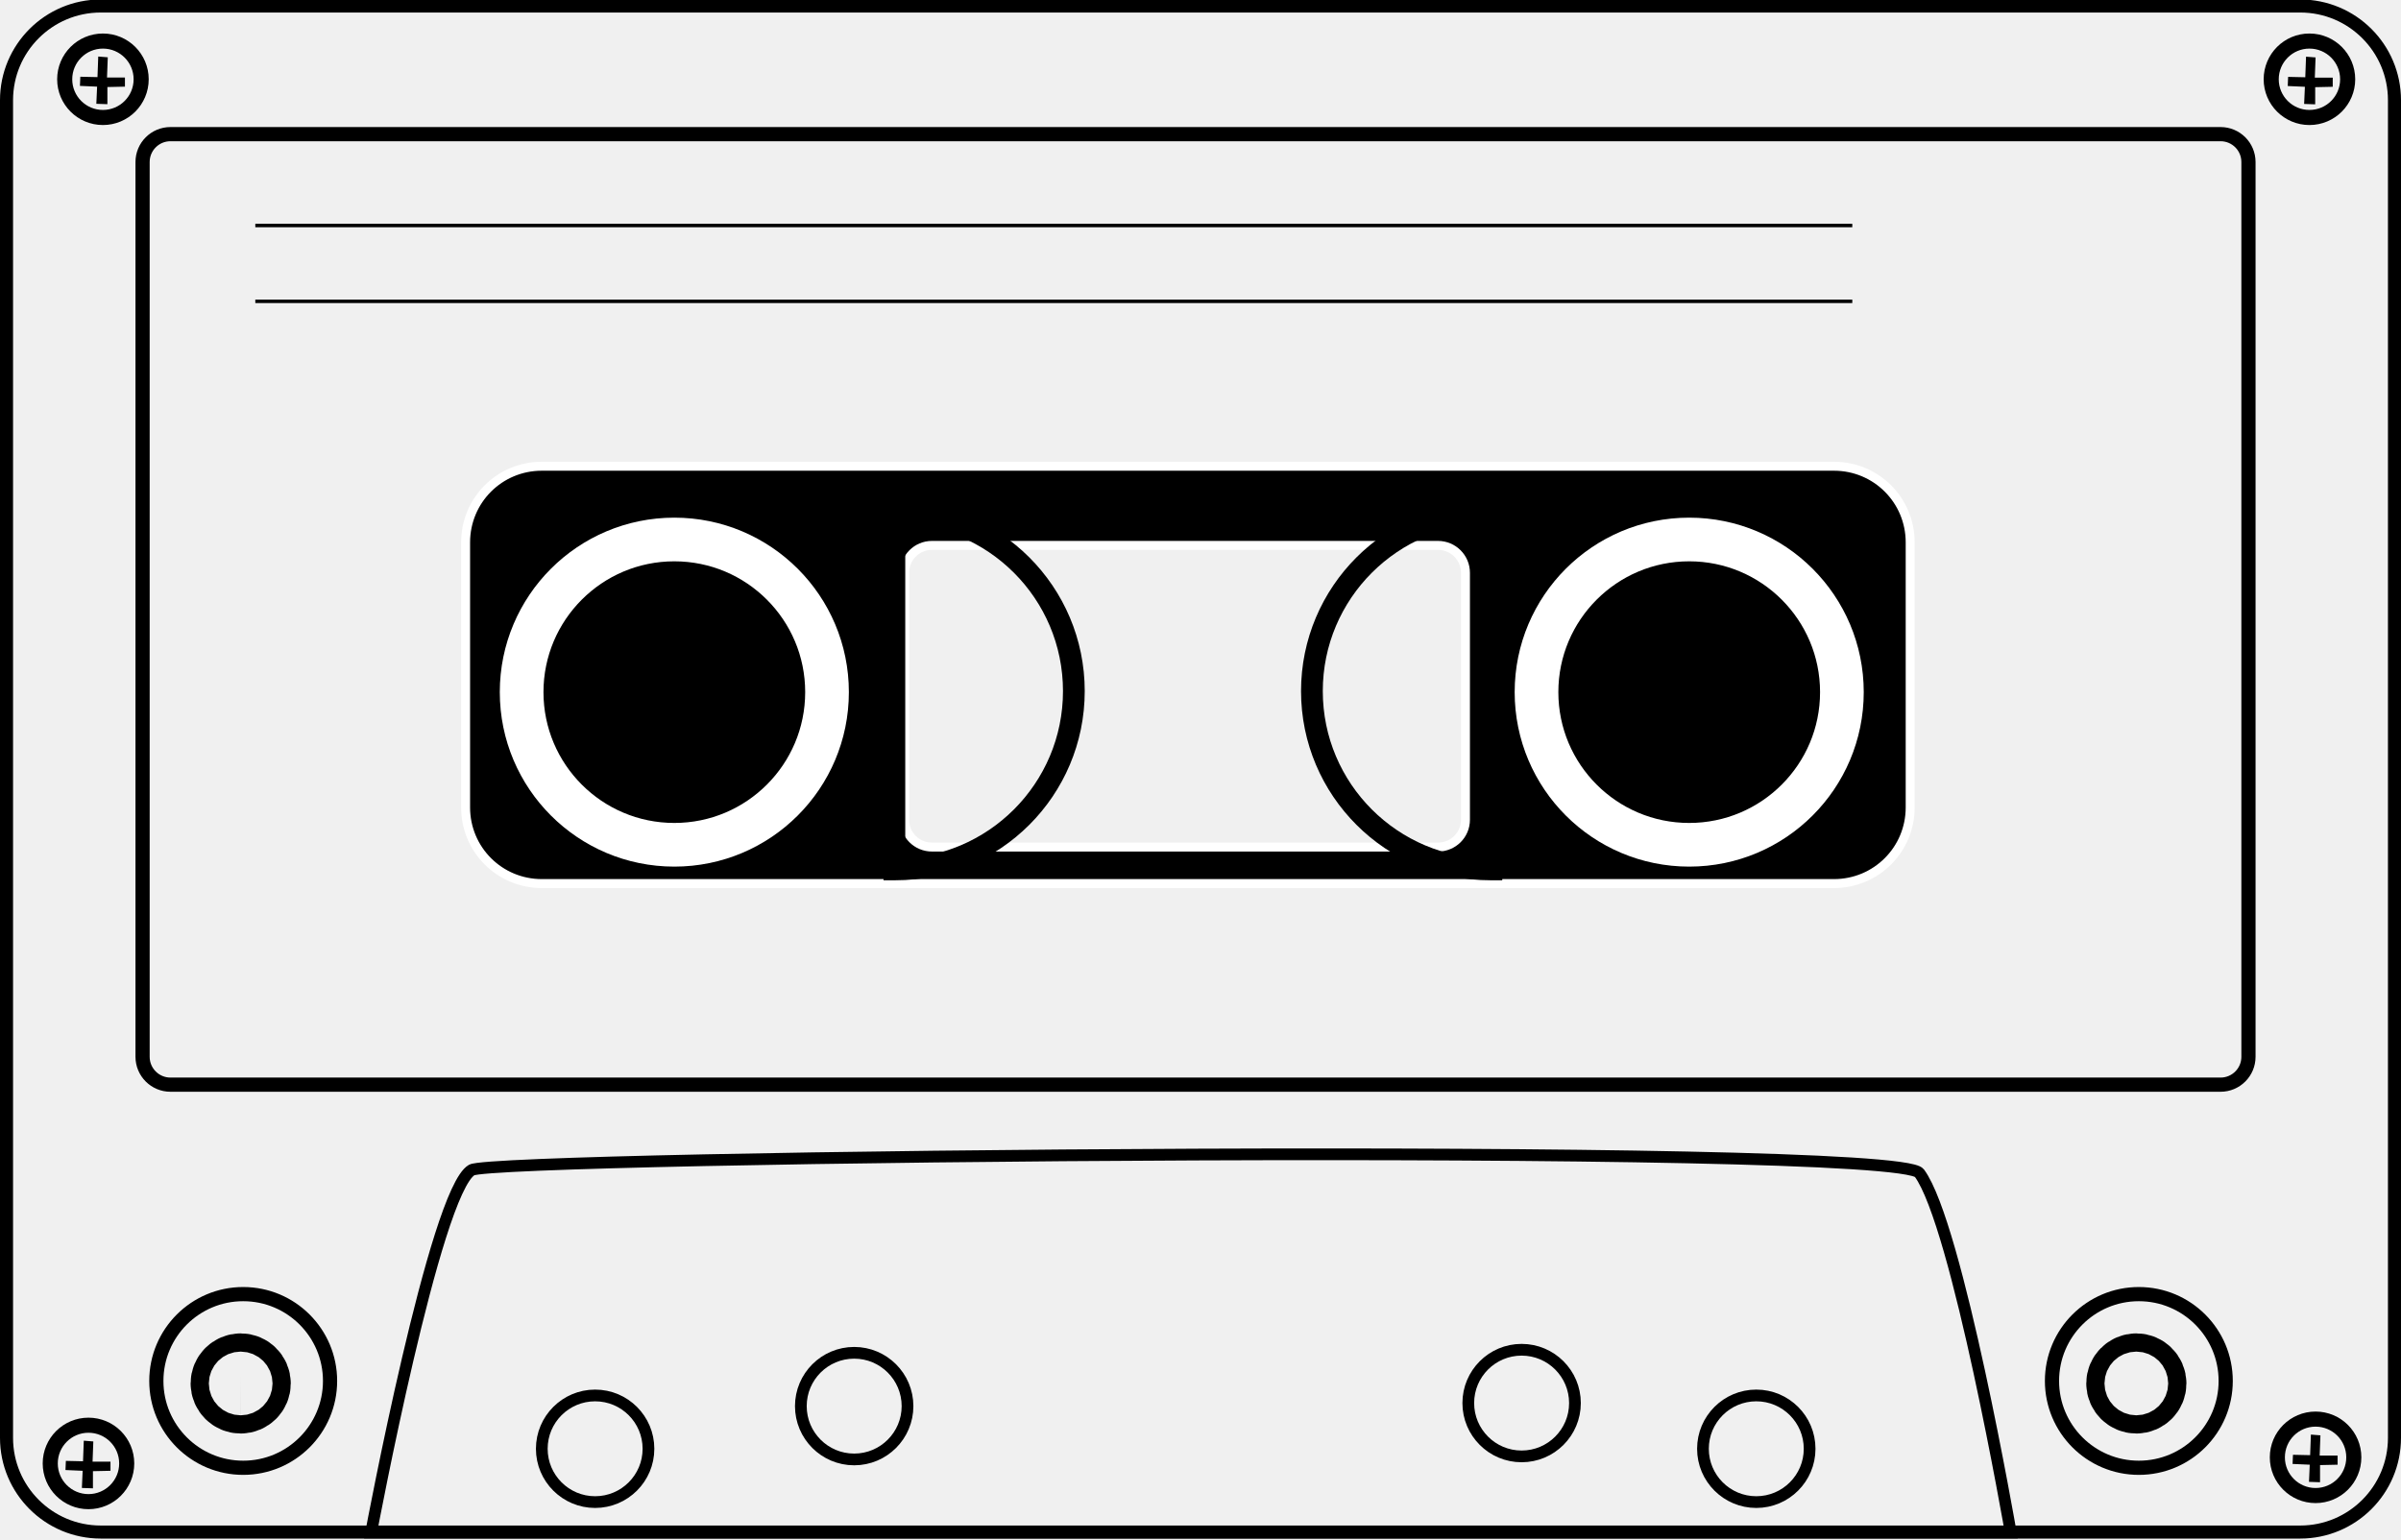
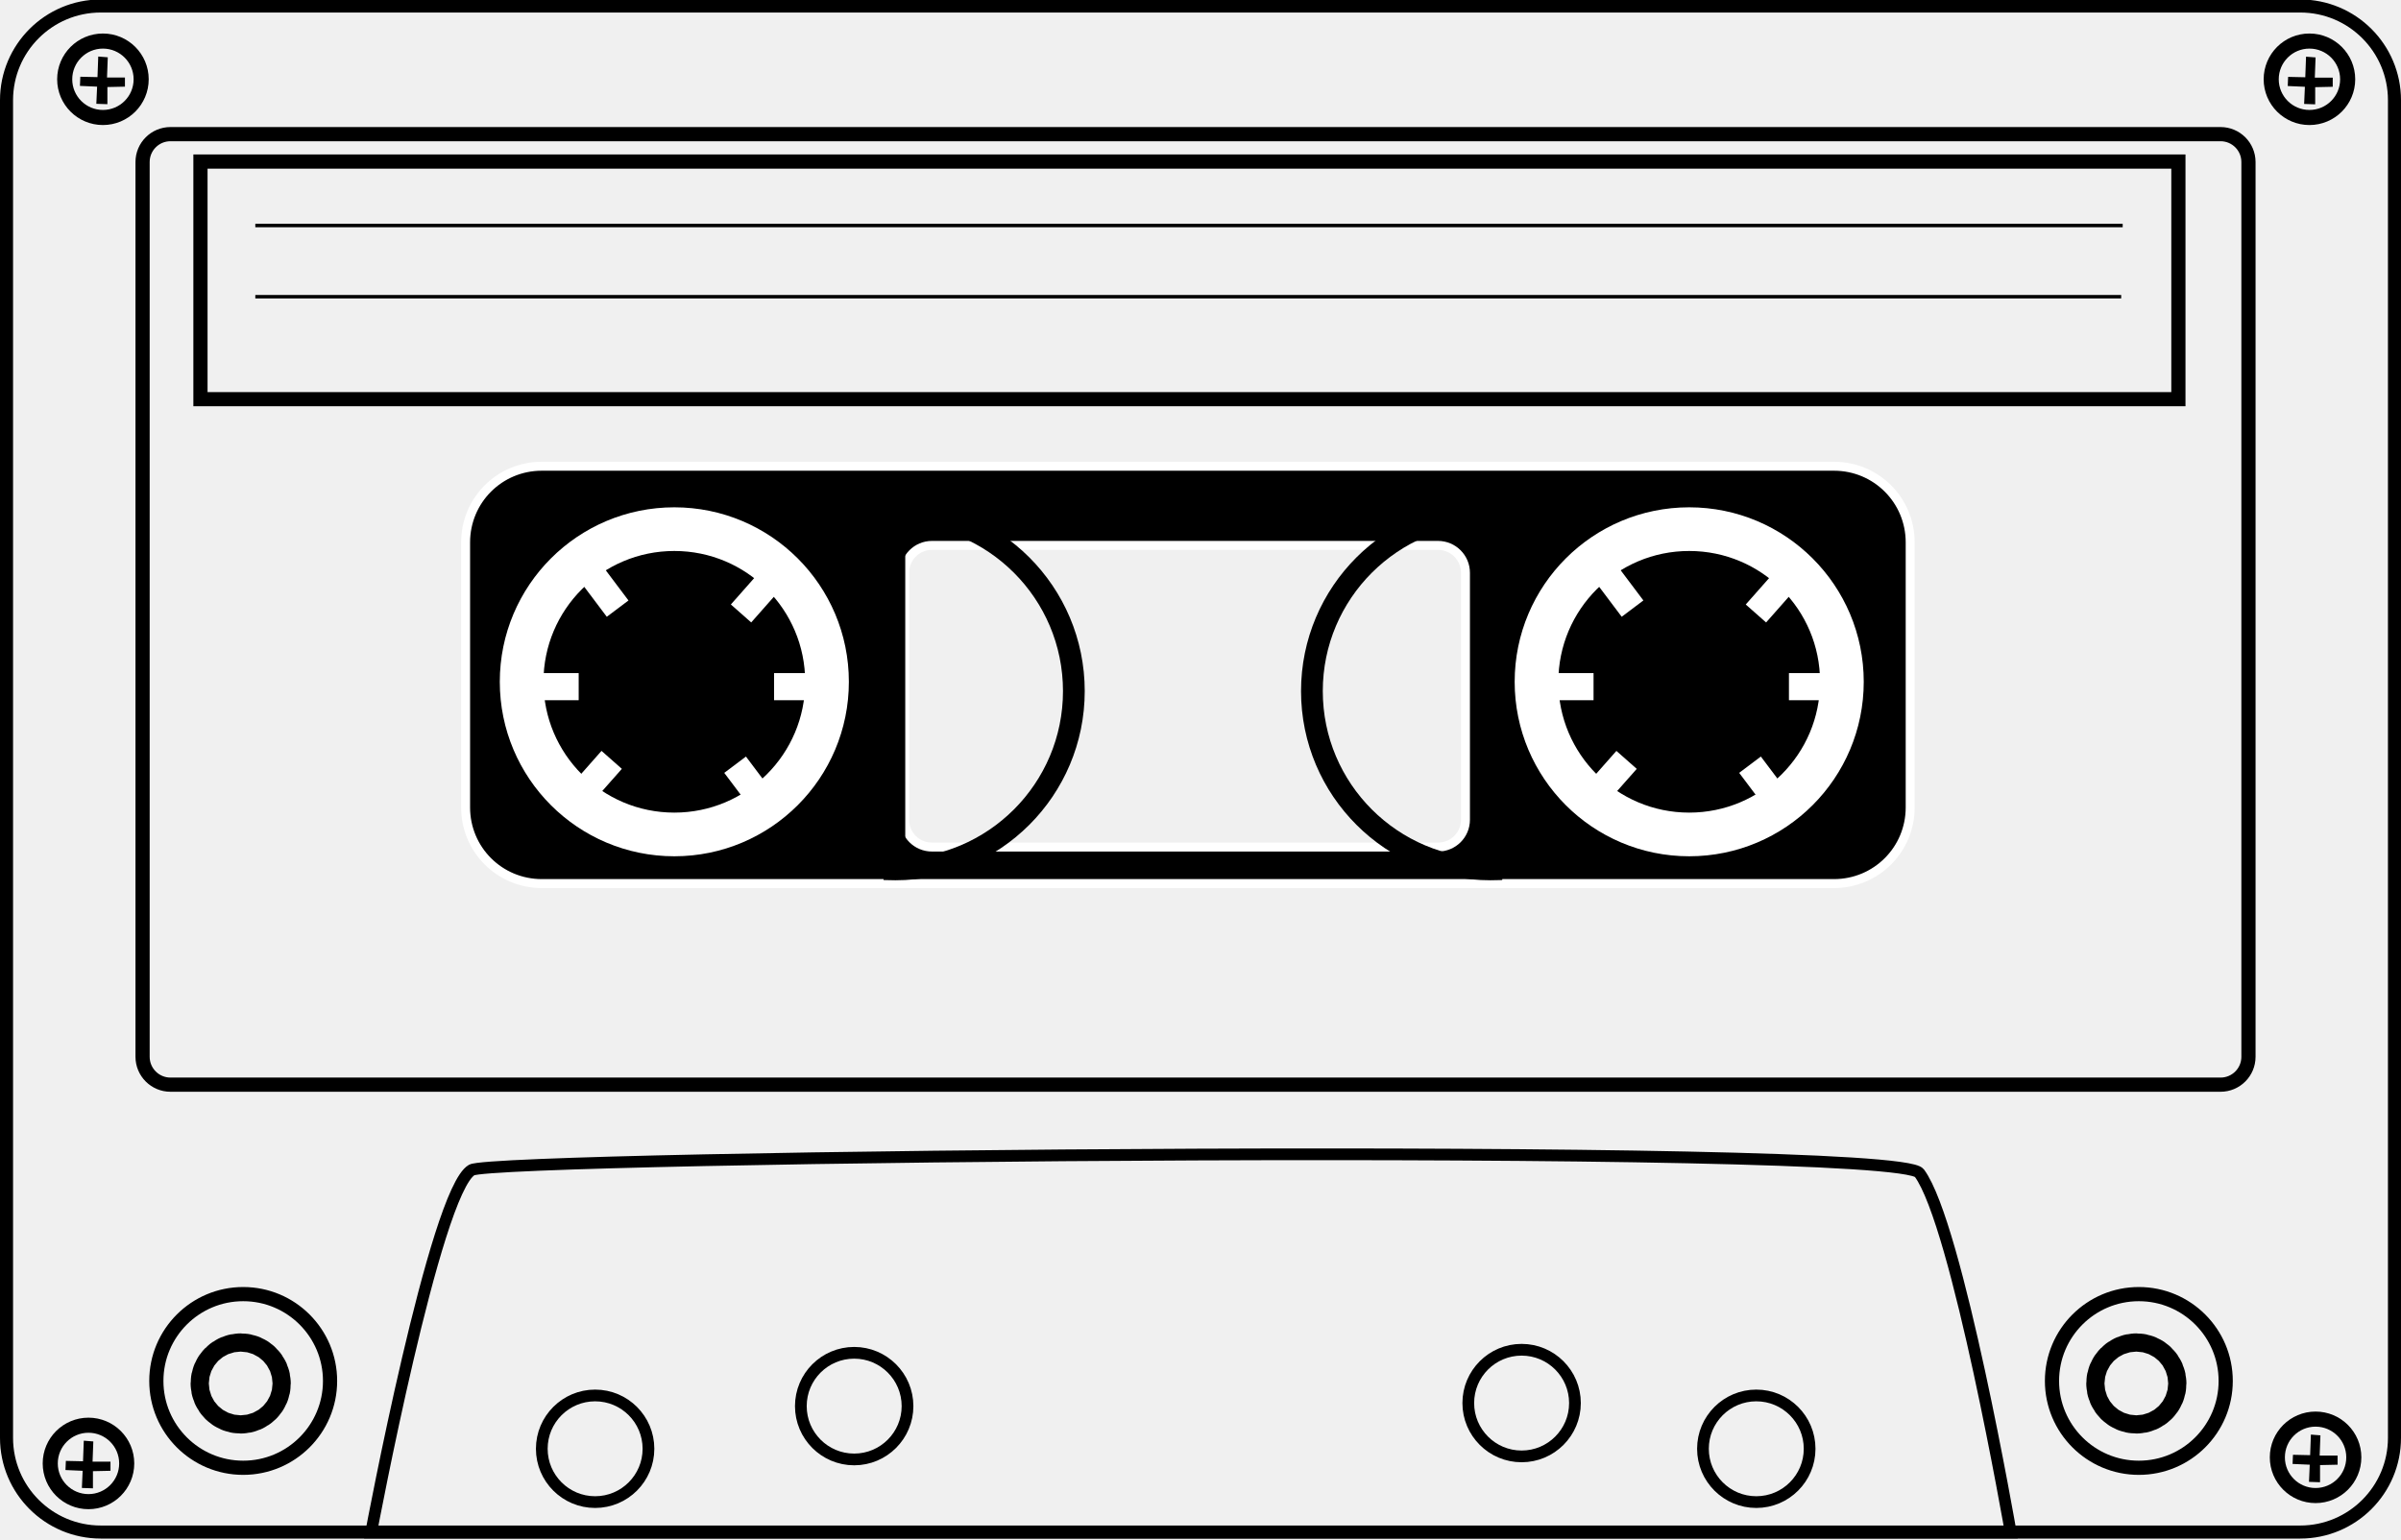
<svg xmlns="http://www.w3.org/2000/svg" version="1.1" id="svg2" x="0px" y="0px" width="696.463px" height="446.583px" viewBox="0 0 696.463 446.583" enable-background="new 0 0 696.463 446.583" xml:space="preserve">
  <defs>
	
	
		</defs>
-   <g id="layer2" transform="translate(-0.84594,-0.1594502)">
-     <g id="g3740" transform="matrix(1,0,0,-1,0,446.9017)">
-       <path id="rect3688" fill="none" stroke="#000000" stroke-width="4.115" stroke-linecap="round" d="M644.974,407.819H50.291    c-4.467,0-8.088-3.621-8.088-8.088v-259.63c0-4.467,3.621-8.088,8.088-8.088h594.683c4.467,0,8.088,3.621,8.088,8.088v259.63    C653.061,404.198,649.44,407.819,644.974,407.819z" />
-       <path id="rect3659" stroke="#FFFFFF" stroke-width="2.6" d="M532.843,311.458c12.244,0,22.094-9.85,22.094-22.094v-76.906    c0-12.244-9.85-22.094-22.094-22.094H157.999c-12.244,0-22.094,9.85-22.094,22.094v76.906c0,12.244,9.85,22.094,22.094,22.094    H532.843z M417.968,288.489H271.186c-4.409,0-7.938-3.56-7.938-7.969v-71.625c0-4.409,3.528-7.938,7.938-7.938h146.781    c4.409,0,7.969,3.528,7.969,7.938v71.625C425.936,284.929,422.377,288.489,417.968,288.489z" />
-       <path id="rect2831" fill="none" stroke="#000000" stroke-width="3.784" stroke-linecap="round" d="M668.084,445H30.071    c-15.096,0-27.333-12.238-27.333-27.333V29.534c0-15.096,12.237-27.333,27.333-27.333h638.013    c15.096,0,27.333,12.238,27.333,27.333v388.132C695.417,432.763,683.18,445,668.084,445z" />
-       <g id="g3661">
-         <g id="g3631">
-           <path id="path2833" fill="none" stroke="#FFFFFF" stroke-width="12.671" stroke-linecap="round" d="      M446.544,245.911c0-24.462,19.831-44.293,44.293-44.293s44.293,19.831,44.293,44.293s-19.831,44.293-44.293,44.293      S446.544,270.374,446.544,245.911z" />
-           <g id="g3621">
-             <rect id="rect3609" x="519.767" y="248.437" fill="#FFFFFF" width="12.738" height="-7.872" />
-             <rect id="rect3611" x="450.352" y="248.437" fill="#FFFFFF" width="12.738" height="-7.872" />
-             <rect id="rect3613" x="508.035" y="274.45" transform="matrix(0.662 -0.7495 0.7495 0.662 -28.8802 476.9886)" fill="#FFFFFF" width="12.738" height="-7.872" />
-             <rect id="rect3615" x="462.083" y="222.423" transform="matrix(0.662 -0.7495 0.7495 0.662 -5.4173 424.9613)" fill="#FFFFFF" width="12.738" height="-7.872" />
-             <rect id="rect3617" x="505.925" y="220.702" transform="matrix(0.6012 0.7991 -0.7991 0.6012 377.5301 -322.9295)" fill="#FFFFFF" width="12.738" height="-7.872" />
-             <rect id="rect3619" x="464.194" y="276.172" transform="matrix(0.6012 0.7991 -0.7991 0.6012 405.2139 -267.4595)" fill="#FFFFFF" width="12.738" height="-7.872" />
-           </g>
-         </g>
-         <g id="g3641" transform="translate(294.3862,0)">
-           <path id="path3643" fill="none" stroke="#FFFFFF" stroke-width="12.671" stroke-linecap="round" d="      M-142.229,245.911c0-24.462,19.831-44.293,44.293-44.293s44.293,19.831,44.293,44.293s-19.831,44.293-44.293,44.293      S-142.229,270.374-142.229,245.911z" />
-           <g id="g3645">
-             <rect id="rect3647" x="-69.006" y="248.437" fill="#FFFFFF" width="12.738" height="-7.872" />
-             <rect id="rect3649" x="-138.421" y="248.437" fill="#FFFFFF" width="12.738" height="-7.872" />
-             <rect id="rect3651" x="-80.737" y="274.45" transform="matrix(0.662 -0.7495 0.7495 0.662 -227.891 35.6964)" fill="#FFFFFF" width="12.738" height="-7.872" />
-             <rect id="rect3653" x="-126.689" y="222.423" transform="matrix(0.662 -0.7495 0.7495 0.662 -204.4281 -16.3309)" fill="#FFFFFF" width="12.738" height="-7.872" />
-             <rect id="rect3655" x="-82.848" y="220.702" transform="matrix(0.6012 0.7991 -0.7991 0.6012 142.7186 147.5645)" fill="#FFFFFF" width="12.738" height="-7.872" />
-             <rect id="rect3657" x="-124.579" y="276.172" transform="matrix(0.6012 0.7991 -0.7991 0.6012 170.4023 203.0346)" fill="#FFFFFF" width="12.738" height="-7.872" />
-           </g>
-         </g>
+   <path id="rect3688" fill="none" stroke="#000000" stroke-width="4.115" stroke-linecap="round" d="M644.128,38.923H49.445  c-4.467,0-8.088,3.621-8.088,8.088v259.63c0,4.467,3.621,8.088,8.088,8.088h594.683c4.467,0,8.088-3.621,8.088-8.088V47.011  C652.215,42.544,648.594,38.923,644.128,38.923z" />
+   <path id="rect3659" stroke="#FFFFFF" stroke-width="2.6" d="M531.997,135.285c12.244,0,22.094,9.85,22.094,22.094v76.906  c0,12.244-9.85,22.094-22.094,22.094H157.153c-12.244,0-22.094-9.85-22.094-22.094v-76.906c0-12.244,9.85-22.094,22.094-22.094  H531.997z M417.122,158.253H270.341c-4.409,0-7.938,3.56-7.938,7.969v71.625c0,4.409,3.528,7.938,7.938,7.938h146.781  c4.409,0,7.969-3.528,7.969-7.938v-71.625C425.091,161.813,421.531,158.253,417.122,158.253z" />
+   <path id="rect2831" fill="none" stroke="#000000" stroke-width="3.784" stroke-linecap="round" d="M667.238,1.742H29.225  c-15.096,0-27.333,12.238-27.333,27.333v388.132c0,15.096,12.237,27.333,27.333,27.333h638.013  c15.096,0,27.333-12.238,27.333-27.333V29.075C694.571,13.98,682.334,1.742,667.238,1.742z" />
+   <g id="g3661">
+     <g id="g3631">
+       <path id="path2833" fill="none" stroke="#FFFFFF" stroke-width="12.671" stroke-linecap="round" d="    M445.698,197.831c0,24.462,19.831,44.293,44.293,44.293c24.462,0,44.293-19.831,44.293-44.293    c0-24.462-19.831-44.293-44.293-44.293C465.528,153.538,445.698,173.369,445.698,197.831z" />
+       <g id="g3621">
+         <rect id="rect3609" x="518.921" y="195.306" fill="#FFFFFF" width="12.738" height="7.872" />
+         <rect id="rect3611" x="449.506" y="195.306" fill="#FFFFFF" width="12.738" height="7.872" />
+         <rect id="rect3613" x="507.189" y="169.292" transform="matrix(0.662 -0.7495 0.7495 0.662 43.751 443.4709)" fill="#FFFFFF" width="12.738" height="7.872" />
+         <rect id="rect3615" x="461.237" y="221.319" transform="matrix(0.662 -0.7495 0.7495 0.662 -10.7763 426.6151)" fill="#FFFFFF" width="12.738" height="7.872" />
+         <rect id="rect3617" x="505.079" y="223.041" transform="matrix(0.6012 0.7991 -0.7991 0.6012 385.3527 -318.1811)" fill="#FFFFFF" width="12.738" height="7.872" />
+         <rect id="rect3619" x="463.348" y="167.571" transform="matrix(0.6012 0.7991 -0.7991 0.6012 324.3829 -306.9557)" fill="#FFFFFF" width="12.738" height="7.872" />
      </g>
-       <rect id="rect3690" x="58.992" y="399.871" fill="none" stroke="#000000" stroke-width="4.115" stroke-linecap="round" width="573.744" height="-68.955" />
-       <path id="path3694" fill="none" stroke="#000000" d="M538.143,381.306H74.905" />
-       <path id="path3696" fill="none" stroke="#000000" d="M538.143,359.306H74.905" />
-       <g id="g3702">
-         <path id="path3698" fill="none" stroke="#000000" stroke-width="4.115" stroke-linecap="round" d="     M596.07,46.043c0-13.915,11.28-25.195,25.195-25.195s25.195,11.28,25.195,25.195c0,13.915-11.28,25.195-25.195,25.195     S596.07,59.958,596.07,46.043z" />
-         <path id="path3700" fill="none" stroke="#000000" stroke-width="23.768" stroke-linecap="round" d="     M617.896,45.316c0-1.459,1.183-2.642,2.642-2.642s2.642,1.183,2.642,2.642s-1.183,2.642-2.642,2.642     S617.896,46.775,617.896,45.316z" />
-       </g>
-       <g id="g3706" transform="translate(549.8744,0)">
-         <path id="path3708" fill="none" stroke="#000000" stroke-width="4.115" stroke-linecap="round" d="     M-503.679,46.043c0-13.915,11.28-25.195,25.195-25.195c13.915,0,25.195,11.28,25.195,25.195c0,13.915-11.28,25.195-25.195,25.195     C-492.399,71.239-503.679,59.958-503.679,46.043z" />
-         <path id="path3710" fill="none" stroke="#000000" stroke-width="23.768" stroke-linecap="round" d="     M-481.853,45.316c0-1.459,1.183-2.642,2.642-2.642c1.459,0,2.642,1.183,2.642,2.642s-1.183,2.642-2.642,2.642     C-480.67,47.957-481.853,46.775-481.853,45.316z" />
-       </g>
-       <path id="path3712" fill="none" stroke="#000000" stroke-width="3.4" d="M584.114,2.051    c0,0-15.518,89.503-26.521,104.317c-6.751,9.089-413.005,4.918-419.92,0.884c-10.609-6.188-29.173-105.201-29.173-105.201H584.114    L584.114,2.051z" />
-       <path id="path3714" fill="none" stroke="#000000" stroke-width="3.4" stroke-linecap="round" d="    M494.825,26.363c0-8.544,6.926-15.471,15.471-15.471c8.544,0,15.471,6.926,15.471,15.471c0,8.544-6.927,15.471-15.471,15.471    C501.752,41.833,494.825,34.907,494.825,26.363z" />
-       <path id="path3716" fill="none" stroke="#000000" stroke-width="3.4" stroke-linecap="round" d="    M158.005,26.363c0-8.544,6.926-15.471,15.471-15.471c8.544,0,15.471,6.926,15.471,15.471c0,8.544-6.926,15.471-15.471,15.471    C164.932,41.833,158.005,34.907,158.005,26.363z" />
-       <path id="path3718" fill="none" stroke="#000000" stroke-width="3.4" stroke-linecap="round" d="    M233.149,38.739c0-8.544,6.926-15.471,15.471-15.471s15.471,6.926,15.471,15.471c0,8.544-6.926,15.471-15.471,15.471    C240.075,54.21,233.149,47.283,233.149,38.739z" />
-       <path id="path3720" fill="none" stroke="#000000" stroke-width="3.4" stroke-linecap="round" d="    M426.754,39.623c0-8.544,6.926-15.471,15.471-15.471c8.544,0,15.471,6.926,15.471,15.471c0,8.544-6.926,15.471-15.471,15.471    S426.754,48.167,426.754,39.623z" />
-       <g id="g3790">
-         <path id="path3783" fill="none" stroke="#000000" stroke-width="6.308" stroke-linecap="round" d="M260.588,194.477     c28.573,0,51.754,23.159,51.754,51.732s-23.181,51.732-51.754,51.732c-0.103,0-0.204,0.001-0.307,0V194.477     C260.384,194.477,260.485,194.477,260.588,194.477z" />
-         <path id="path3788" fill="none" stroke="#000000" stroke-width="6.308" stroke-linecap="round" d="M433.149,194.477     c-28.573,0-51.754,23.159-51.754,51.732s23.181,51.732,51.754,51.732c0.103,0,0.204,0.001,0.307,0V194.477     C433.352,194.477,433.252,194.477,433.149,194.477z" />
-       </g>
-       <g id="g3809">
-         <path id="path3722" fill="none" stroke="#000000" stroke-width="4.376" stroke-linecap="round" d="     M659.66,423.74c0-6.125,4.965-11.09,11.09-11.09s11.09,4.965,11.09,11.09c0,6.125-4.965,11.09-11.09,11.09     C664.625,434.83,659.66,429.864,659.66,423.74z" />
-         <path id="path3794" d="M677.508,421.56l-5.089-0.111v-4.978l-3.208,0.111l0.221,4.978     l-4.978,0.221l0.111,2.655l4.978-0.111l0.221,5.973l2.766-0.221l-0.221-5.863h5.199     C677.508,424.215,677.508,421.56,677.508,421.56z" />
-       </g>
-       <g id="g3822">
-         <path id="path3724" fill="none" stroke="#000000" stroke-width="4.376" stroke-linecap="round" d="     M19.613,423.74c0-6.125,4.965-11.09,11.09-11.09c6.125,0,11.09,4.965,11.09,11.09c0,6.125-4.965,11.09-11.09,11.09     C24.578,434.83,19.613,429.864,19.613,423.74z" />
-         <path id="path3794-1" d="M37.087,421.601l-5.089-0.111v-4.978l-3.208,0.111l0.221,4.978     l-4.978,0.221l0.111,2.655l4.978-0.111l0.221,5.973l2.766-0.221l-0.221-5.863h5.199V421.601z" />
-       </g>
-       <g id="g3822-7" transform="translate(-641.8273,399.8584)">
-         <path id="path3724-4" fill="none" stroke="#000000" stroke-width="4.376" stroke-linecap="round" d="     M1303.268-375.977c0-6.125,4.965-11.09,11.09-11.09s11.09,4.965,11.09,11.09c0,6.125-4.965,11.09-11.09,11.09     C1308.233-364.887,1303.268-369.852,1303.268-375.977z" />
-         <path id="path3794-1-0" d="M1320.742-378.116l-5.089-0.111v-4.978l-3.208,0.111l0.221,4.978     l-4.978,0.221l0.111,2.655l4.978-0.111l0.221,5.973l2.766-0.221l-0.221-5.863h5.199V-378.116z" />
-       </g>
-       <g id="g3822-7-9" transform="translate(4.193303,401.6283)">
-         <path id="path3724-4-4" fill="none" stroke="#000000" stroke-width="4.376" stroke-linecap="round" d="     M11.227-379.517c0-6.125,4.965-11.09,11.09-11.09c6.125,0,11.09,4.965,11.09,11.09c0,6.125-4.965,11.09-11.09,11.09     C16.192-368.427,11.227-373.392,11.227-379.517z" />
-         <path id="path3794-1-0-8" d="M28.701-381.656l-5.089-0.111v-4.978l-3.208,0.111l0.221,4.978     l-4.978,0.221l0.111,2.655l4.978-0.111l0.221,5.973l2.766-0.221l-0.221-5.863h5.199V-381.656z" />
+     </g>
+     <g id="g3641" transform="translate(294.3862,0)">
+       <path id="path3643" fill="none" stroke="#FFFFFF" stroke-width="12.671" stroke-linecap="round" d="    M-143.075,197.831c0,24.462,19.831,44.293,44.293,44.293s44.293-19.831,44.293-44.293c0-24.462-19.831-44.293-44.293-44.293    S-143.075,173.369-143.075,197.831z" />
+       <g id="g3645">
+         <rect id="rect3647" x="-69.852" y="195.306" fill="#FFFFFF" width="12.738" height="7.872" />
+         <rect id="rect3649" x="-139.267" y="195.306" fill="#FFFFFF" width="12.738" height="7.872" />
+         <rect id="rect3651" x="-81.583" y="169.292" transform="matrix(0.662 -0.7495 0.7495 0.662 -155.2598 2.1787)" fill="#FFFFFF" width="12.738" height="7.872" />
+         <rect id="rect3653" x="-127.535" y="221.319" transform="matrix(0.662 -0.7495 0.7495 0.662 -209.7871 -14.6772)" fill="#FFFFFF" width="12.738" height="7.872" />
+         <rect id="rect3655" x="-83.694" y="223.041" transform="matrix(0.6012 0.7991 -0.7991 0.6012 150.5411 152.3129)" fill="#FFFFFF" width="12.738" height="7.872" />
+         <rect id="rect3657" x="-125.425" y="167.571" transform="matrix(0.6012 0.7991 -0.7991 0.6012 89.5714 163.5383)" fill="#FFFFFF" width="12.738" height="7.872" />
      </g>
    </g>
  </g>
+   <rect id="rect3690" x="58.147" y="46.872" fill="none" stroke="#000000" stroke-width="4.115" stroke-linecap="round" width="573.744" height="68.955" />
+   <path id="path3694" fill="none" stroke="#000000" d="M615.732,65.437H74.059" />
+   <path id="path3696" fill="none" stroke="#000000" d="M615.298,86.09H74.059" />
+   <g id="g3702">
+     <path id="path3698" fill="none" stroke="#000000" stroke-width="4.115" stroke-linecap="round" d="   M595.224,400.699c0,13.915,11.28,25.195,25.195,25.195s25.195-11.28,25.195-25.195c0-13.915-11.28-25.195-25.195-25.195   S595.224,386.784,595.224,400.699z" />
+     <path id="path3700" fill="none" stroke="#000000" stroke-width="23.768" stroke-linecap="round" d="   M617.05,401.427c0,1.459,1.183,2.642,2.642,2.642c1.459,0,2.642-1.183,2.642-2.642c0-1.459-1.183-2.642-2.642-2.642   C618.233,398.785,617.05,399.968,617.05,401.427z" />
+   </g>
+   <g id="g3706" transform="translate(549.8744,0)">
+     <path id="path3708" fill="none" stroke="#000000" stroke-width="4.115" stroke-linecap="round" d="   M-504.525,400.699c0,13.915,11.28,25.195,25.195,25.195c13.915,0,25.195-11.28,25.195-25.195c0-13.915-11.28-25.195-25.195-25.195   C-493.244,375.504-504.525,386.784-504.525,400.699z" />
+     <path id="path3710" fill="none" stroke="#000000" stroke-width="23.768" stroke-linecap="round" d="   M-482.699,401.427c0,1.459,1.183,2.642,2.642,2.642c1.459,0,2.642-1.183,2.642-2.642c0-1.459-1.183-2.642-2.642-2.642   C-481.516,398.785-482.699,399.968-482.699,401.427z" />
+   </g>
+   <path id="path3712" fill="none" stroke="#000000" stroke-width="3.4" d="M583.268,444.691  c0,0-15.518-89.503-26.521-104.317c-6.751-9.089-413.005-4.918-419.92-0.884c-10.609,6.188-29.173,105.201-29.173,105.201H583.268  L583.268,444.691z" />
+   <path id="path3714" fill="none" stroke="#000000" stroke-width="3.4" stroke-linecap="round" d="  M493.979,420.38c0,8.544,6.926,15.471,15.471,15.471c8.544,0,15.471-6.926,15.471-15.471c0-8.544-6.926-15.471-15.471-15.471  C500.906,404.909,493.979,411.835,493.979,420.38z" />
+   <path id="path3716" fill="none" stroke="#000000" stroke-width="3.4" stroke-linecap="round" d="  M157.159,420.38c0,8.544,6.926,15.471,15.471,15.471c8.544,0,15.471-6.926,15.471-15.471c0-8.544-6.926-15.471-15.471-15.471  C164.086,404.909,157.159,411.835,157.159,420.38z" />
+   <path id="path3718" fill="none" stroke="#000000" stroke-width="3.4" stroke-linecap="round" d="  M232.303,408.003c0,8.544,6.926,15.471,15.471,15.471c8.544,0,15.471-6.926,15.471-15.471c0-8.544-6.926-15.471-15.471-15.471  C239.229,392.532,232.303,399.459,232.303,408.003z" />
+   <path id="path3720" fill="none" stroke="#000000" stroke-width="3.4" stroke-linecap="round" d="  M425.908,407.119c0,8.544,6.926,15.471,15.471,15.471c8.544,0,15.471-6.926,15.471-15.471c0-8.544-6.926-15.471-15.471-15.471  S425.908,398.575,425.908,407.119z" />
+   <g id="g3790">
+     <path id="path3783" fill="none" stroke="#000000" stroke-width="6.308" stroke-linecap="round" d="M259.742,252.265   c28.573,0,51.754-23.159,51.754-51.732s-23.181-51.732-51.754-51.732c-0.103,0-0.204-0.001-0.307,0v103.463   C259.538,252.266,259.639,252.265,259.742,252.265z" />
+     <path id="path3788" fill="none" stroke="#000000" stroke-width="6.308" stroke-linecap="round" d="M432.303,252.265   c-28.573,0-51.754-23.159-51.754-51.732s23.181-51.732,51.754-51.732c0.103,0,0.204-0.001,0.307,0v103.463   C432.506,252.266,432.406,252.265,432.303,252.265z" />
+   </g>
+   <g id="g3809">
+     <path id="path3722" fill="none" stroke="#000000" stroke-width="4.376" stroke-linecap="round" d="   M658.814,23.003c0,6.125,4.965,11.09,11.09,11.09c6.125,0,11.09-4.965,11.09-11.09c0-6.125-4.965-11.09-11.09-11.09   C663.779,11.913,658.814,16.878,658.814,23.003z" />
+     <path id="path3794" d="M676.662,25.182l-5.089,0.111v4.978l-3.208-0.111l0.221-4.978   l-4.978-0.221l0.111-2.655l4.978,0.111l0.221-5.973l2.766,0.221l-0.221,5.863h5.199C676.662,22.527,676.662,25.182,676.662,25.182z   " />
+   </g>
+   <g id="g3822">
+     <path id="path3724" fill="none" stroke="#000000" stroke-width="4.376" stroke-linecap="round" d="   M18.767,23.003c0,6.125,4.965,11.09,11.09,11.09c6.125,0,11.09-4.965,11.09-11.09c0-6.125-4.965-11.09-11.09-11.09   C23.732,11.913,18.767,16.878,18.767,23.003z" />
+     <path id="path3794-1" d="M36.242,25.142l-5.089,0.111v4.978l-3.208-0.111l0.221-4.978   l-4.978-0.221l0.111-2.655l4.978,0.111l0.221-5.973l2.766,0.221l-0.221,5.863h5.199V25.142z" />
+   </g>
+   <g id="g3822-7" transform="translate(-641.8273,399.8584)">
+     <path id="path3724-4" fill="none" stroke="#000000" stroke-width="4.376" stroke-linecap="round" d="   M1302.422,23.003c0,6.125,4.965,11.09,11.09,11.09s11.09-4.965,11.09-11.09c0-6.125-4.965-11.09-11.09-11.09   C1307.387,11.913,1302.422,16.878,1302.422,23.003z" />
+     <path id="path3794-1-0" d="M1319.896,25.142l-5.089,0.111v4.978l-3.208-0.111l0.221-4.978   l-4.978-0.221l0.111-2.655l4.978,0.111l0.221-5.973l2.766,0.221l-0.221,5.863h5.199V25.142z" />
+   </g>
+   <g id="g3822-7-9" transform="translate(4.193303,401.6283)">
+     <path id="path3724-4-4" fill="none" stroke="#000000" stroke-width="4.376" stroke-linecap="round" d="   M10.381,23.003c0,6.125,4.965,11.09,11.09,11.09c6.125,0,11.09-4.965,11.09-11.09c0-6.125-4.965-11.09-11.09-11.09   C15.346,11.913,10.381,16.878,10.381,23.003z" />
+     <path id="path3794-1-0-8" d="M27.855,25.142l-5.089,0.111v4.978l-3.208-0.111l0.221-4.978   l-4.978-0.221l0.111-2.655l4.978,0.111l0.221-5.973l2.766,0.221l-0.221,5.863h5.199V25.142z" />
+   </g>
</svg>
